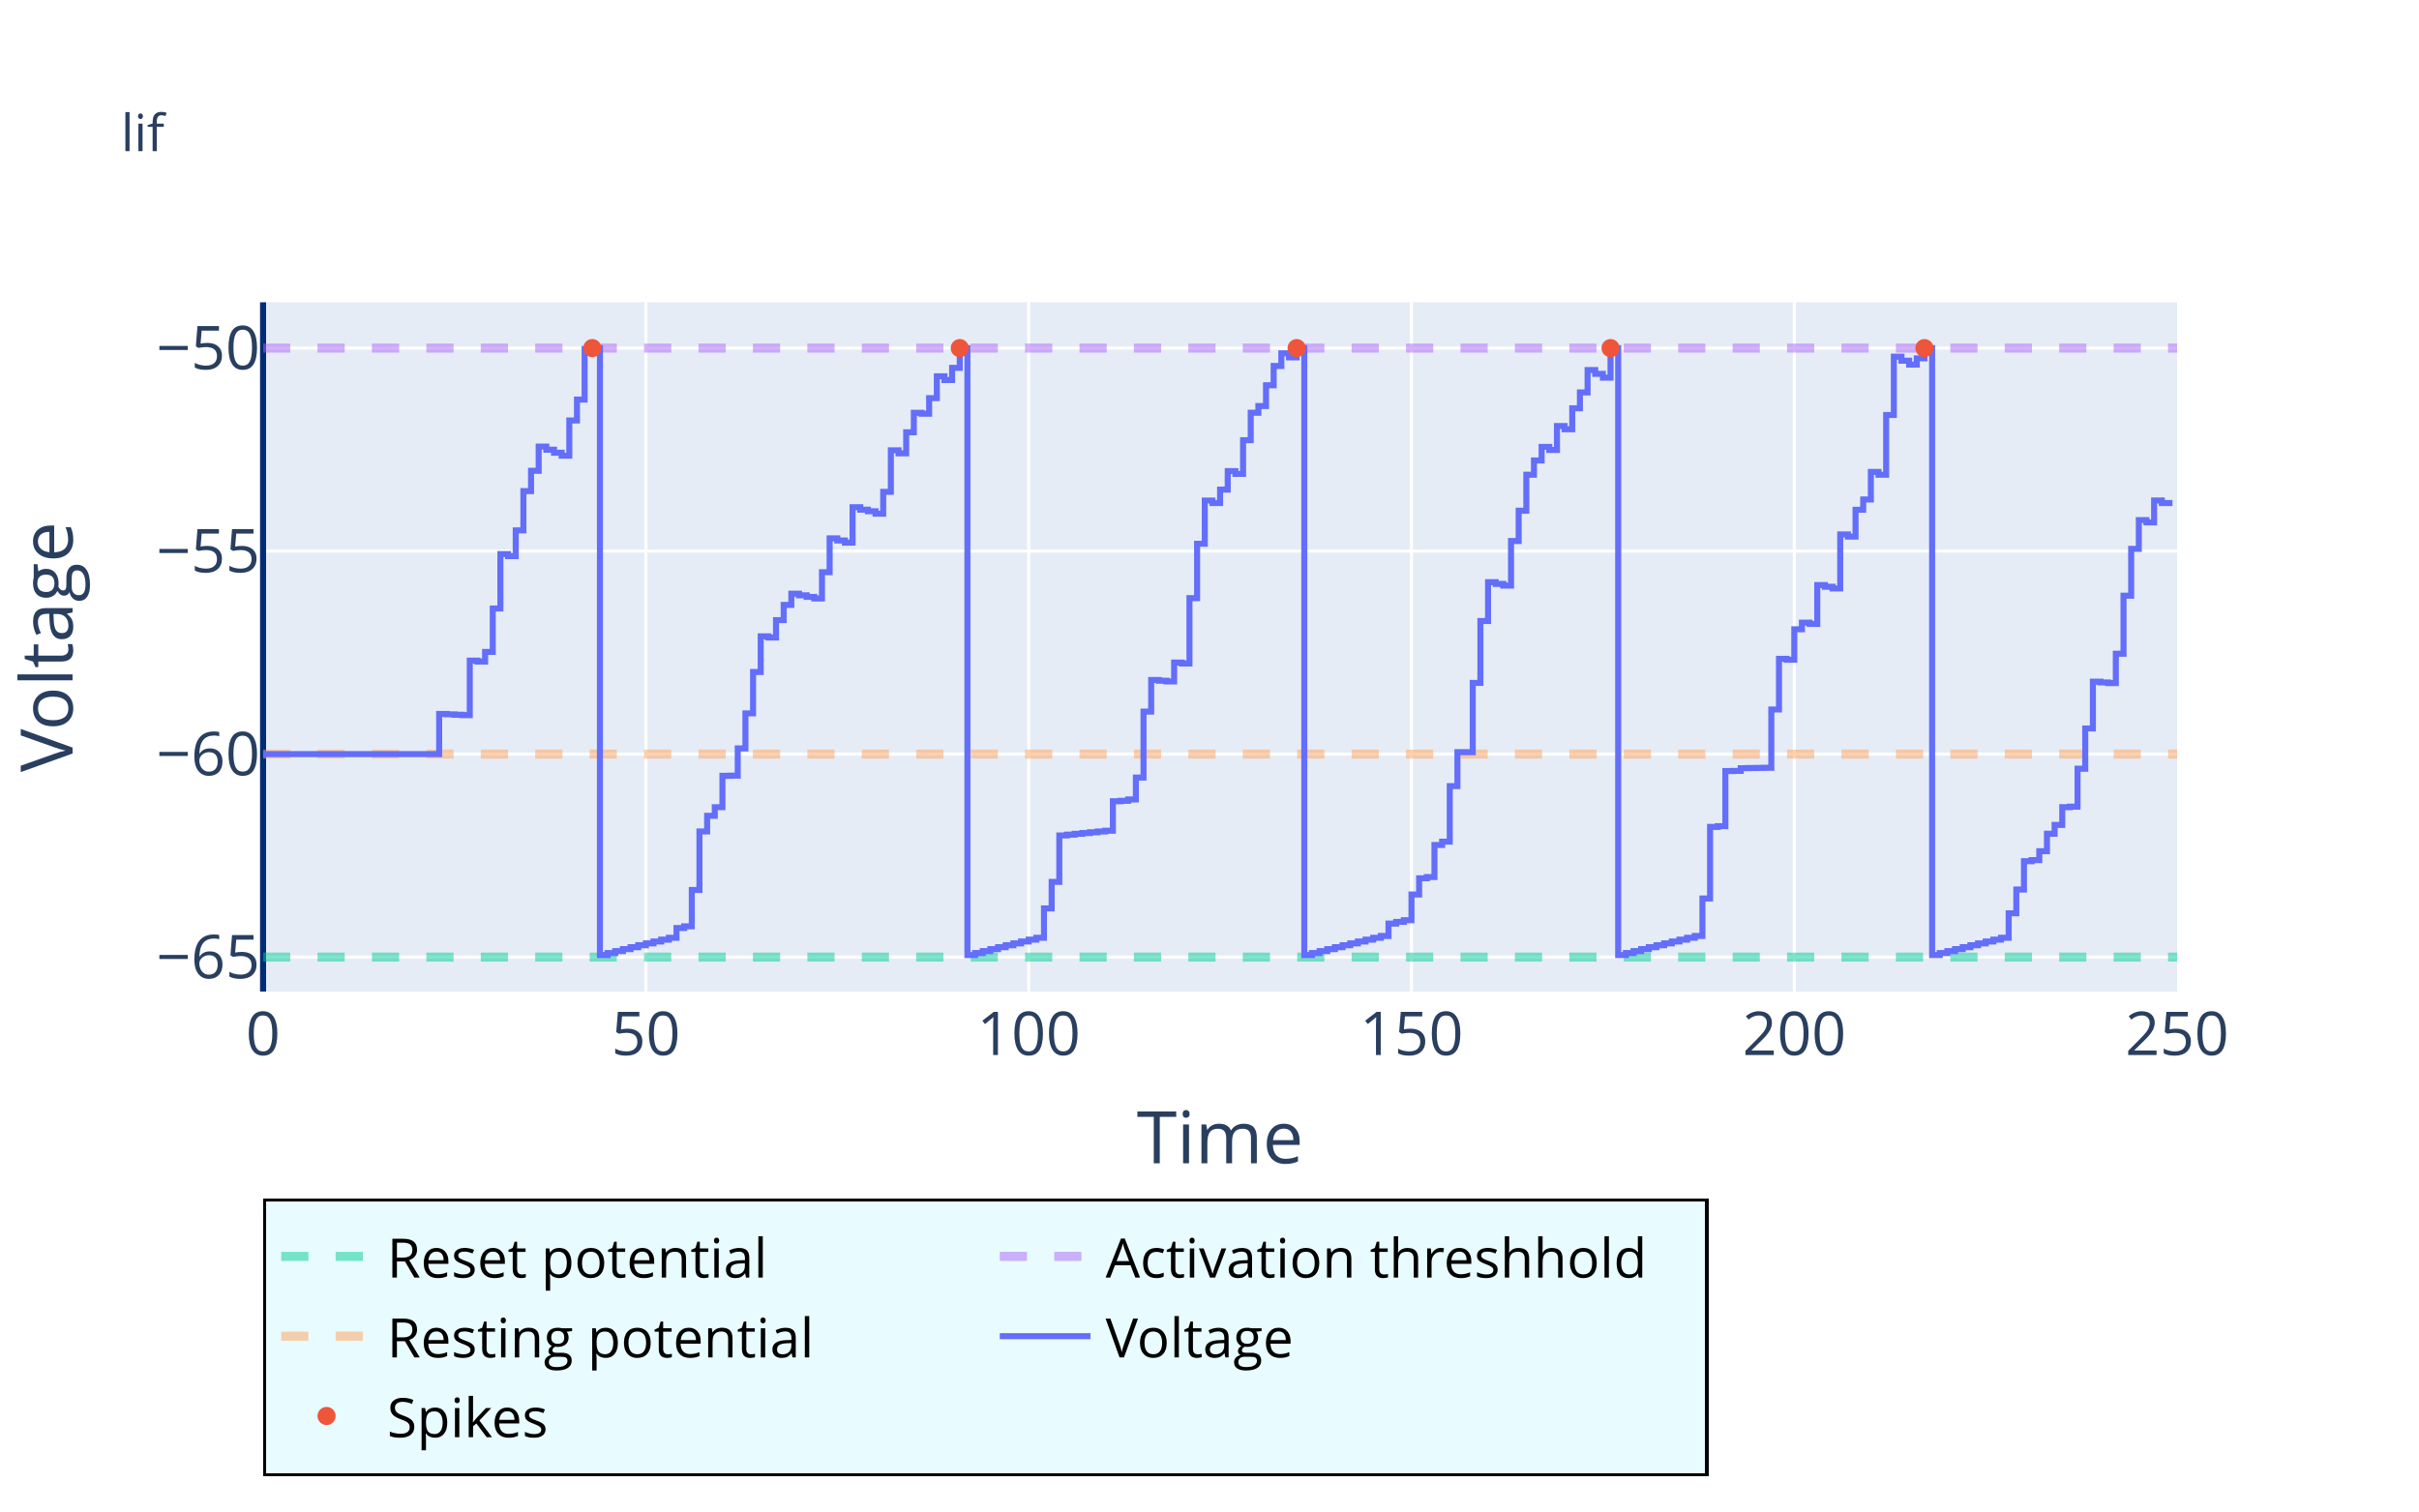
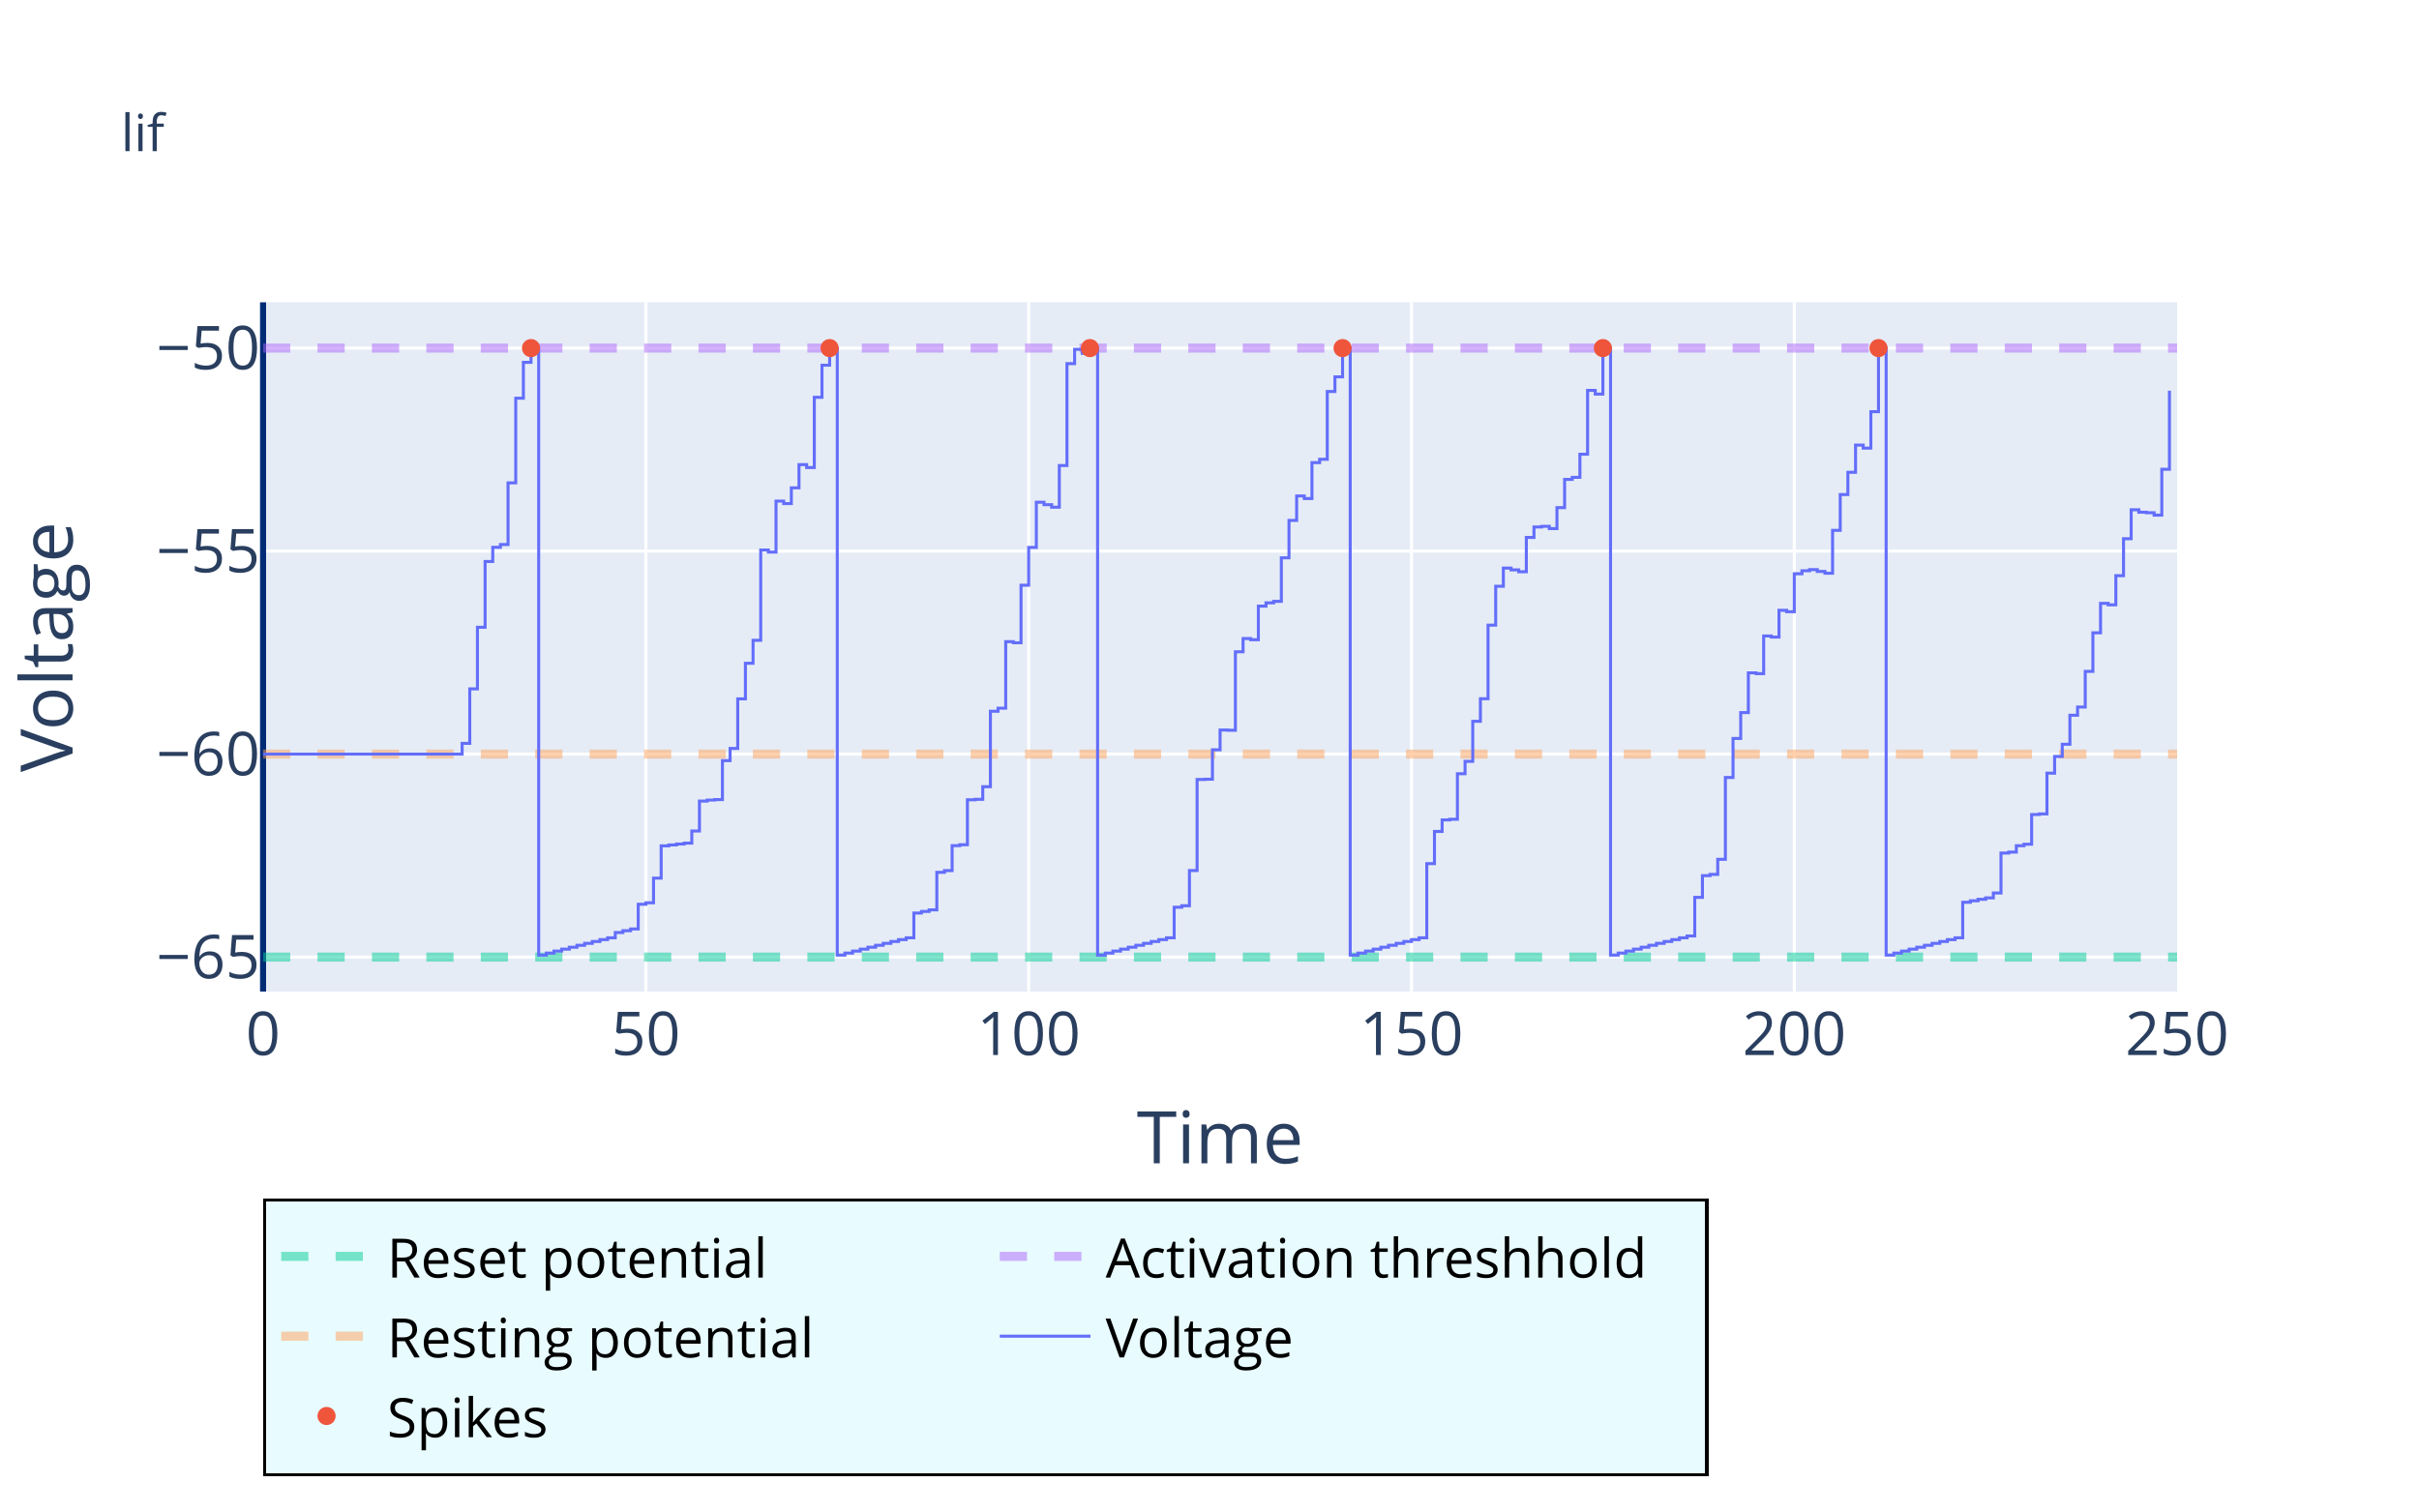
<svg xmlns="http://www.w3.org/2000/svg" class="main-svg" width="800" height="500" style="" viewBox="0 0 800 500">
  <rect x="0" y="0" width="800" height="500" style="fill: rgb(255, 255, 255); fill-opacity: 1;" />
-   <defs id="defs-53b576">
+   <defs id="defs-dec15b">
    <g class="clips">
-       <clipPath id="clip53b576xyplot" class="plotclip">
+       <clipPath id="clipdec15bxyplot" class="plotclip">
        <rect width="633" height="228" />
      </clipPath>
-       <clipPath class="axesclip" id="clip53b576x">
+       <clipPath class="axesclip" id="clipdec15bx">
        <rect x="87" y="0" width="633" height="500" />
      </clipPath>
-       <clipPath class="axesclip" id="clip53b576y">
+       <clipPath class="axesclip" id="clipdec15by">
        <rect x="0" y="100" width="800" height="228" />
      </clipPath>
-       <clipPath class="axesclip" id="clip53b576xy">
+       <clipPath class="axesclip" id="clipdec15bxy">
        <rect x="87" y="100" width="633" height="228" />
      </clipPath>
    </g>
    <g class="gradients" />
  </defs>
  <g class="bglayer">
    <rect class="bg" x="87" y="100" width="633" height="228" style="fill: rgb(229, 236, 246); fill-opacity: 1; stroke-width: 0;" />
  </g>
  <g class="layer-below">
    <g class="imagelayer" />
    <g class="shapelayer" />
  </g>
  <g class="cartesianlayer">
    <g class="subplot xy">
      <g class="layer-subplot">
        <g class="shapelayer" />
        <g class="imagelayer" />
      </g>
      <g class="gridlayer">
        <g class="x">
          <path class="xgrid crisp" transform="translate(213.6,0)" d="M0,100v228" style="stroke: rgb(255, 255, 255); stroke-opacity: 1; stroke-width: 1px;" />
          <path class="xgrid crisp" transform="translate(340.2,0)" d="M0,100v228" style="stroke: rgb(255, 255, 255); stroke-opacity: 1; stroke-width: 1px;" />
          <path class="xgrid crisp" transform="translate(466.8,0)" d="M0,100v228" style="stroke: rgb(255, 255, 255); stroke-opacity: 1; stroke-width: 1px;" />
          <path class="xgrid crisp" transform="translate(593.4,0)" d="M0,100v228" style="stroke: rgb(255, 255, 255); stroke-opacity: 1; stroke-width: 1px;" />
        </g>
        <g class="y">
          <path class="ygrid crisp" transform="translate(0,316.6)" d="M87,0h633" style="stroke: rgb(255, 255, 255); stroke-opacity: 1; stroke-width: 1px;" />
          <path class="ygrid crisp" transform="translate(0,249.45)" d="M87,0h633" style="stroke: rgb(255, 255, 255); stroke-opacity: 1; stroke-width: 1px;" />
          <path class="ygrid crisp" transform="translate(0,182.3)" d="M87,0h633" style="stroke: rgb(255, 255, 255); stroke-opacity: 1; stroke-width: 1px;" />
          <path class="ygrid crisp" transform="translate(0,115.15)" d="M87,0h633" style="stroke: rgb(255, 255, 255); stroke-opacity: 1; stroke-width: 1px;" />
        </g>
      </g>
      <g class="zerolinelayer">
        <path class="xzl zl crisp" transform="translate(87,0)" d="M0,100v228" style="stroke: rgb(0, 44, 117); stroke-opacity: 1; stroke-width: 2px;" />
      </g>
      <path class="xlines-below" />
      <path class="ylines-below" />
      <g class="overlines-below" />
      <g class="xaxislayer-below" />
      <g class="yaxislayer-below" />
      <g class="overaxes-below" />
-       <g class="plot" transform="translate(87, 100)" clip-path="url('#clip53b576xyplot')">
+       <g class="plot" transform="translate(87, 100)" clip-path="url('#clipdec15bxyplot')">
        <g class="scatterlayer mlayer">
-           <g class="trace scatter trace505ac8" style="stroke-miterlimit: 2; opacity: 0.5;">
+           <g class="trace scatter trace4797ca" style="stroke-miterlimit: 2; opacity: 0.5;">
            <g class="fills" />
            <g class="errorbars" />
            <g class="lines">
              <path class="js-line" d="M0,216.6H633V216.6" style="vector-effect: non-scaling-stroke; fill: none; stroke: rgb(0, 204, 150); stroke-opacity: 1; stroke-width: 3px; opacity: 1; stroke-dasharray: 9px, 9px;" />
            </g>
            <g class="points" />
            <g class="text" />
          </g>
-           <g class="trace scatter traceb6903b" style="stroke-miterlimit: 2; opacity: 0.5;">
+           <g class="trace scatter trace454a3d" style="stroke-miterlimit: 2; opacity: 0.5;">
            <g class="fills" />
            <g class="errorbars" />
            <g class="lines">
              <path class="js-line" d="M0,15.15H633V15.15" style="vector-effect: non-scaling-stroke; fill: none; stroke: rgb(171, 99, 250); stroke-opacity: 1; stroke-width: 3px; opacity: 1; stroke-dasharray: 9px, 9px;" />
            </g>
            <g class="points" />
            <g class="text" />
          </g>
-           <g class="trace scatter trace228bbc" style="stroke-miterlimit: 2; opacity: 0.5;">
+           <g class="trace scatter tracece4cc2" style="stroke-miterlimit: 2; opacity: 0.5;">
            <g class="fills" />
            <g class="errorbars" />
            <g class="lines">
              <path class="js-line" d="M0,149.45H633V149.45" style="vector-effect: non-scaling-stroke; fill: none; stroke: rgb(255, 161, 90); stroke-opacity: 1; stroke-width: 3px; opacity: 1; stroke-dasharray: 9px, 9px;" />
            </g>
            <g class="points" />
            <g class="text" />
          </g>
-           <g class="trace scatter tracec8c13a" style="stroke-miterlimit: 2; opacity: 1;">
-             <g class="fills" />
-             <g class="errorbars" />
-             <g class="lines">
-               <path class="js-line" d="M0,149.45H2.53V149.45H5.06V149.45H7.6V149.45H10.13V149.45H12.66V149.45H15.19V149.45H17.72V149.45H20.26V149.45H22.79V149.45H25.32V149.45H27.85V149.45H30.38V149.45H32.92V149.45H35.45V149.45H37.98V149.45H40.51V149.45H43.04V149.45H45.58V149.45H48.11V149.45H50.64V149.45H53.17V149.45H55.7V149.45H58.24V136.17H60.77V136.3H63.3V136.43H65.83V136.56H68.36V118.53H70.9V118.84H73.43V115.65H75.96V101.29H78.49V83.3H81.02V83.96H83.56V75.45H86.09V62.46H88.62V55.73H91.15V47.74H93.68V48.75H96.22V49.76H98.75V50.75H101.28V39.09H103.81V32.18H106.34V15.45H108.88V15.15H111.41V215.93H113.94V215.27H116.47V214.62H119V213.97H121.54V213.33H124.07V212.69H126.6V212.06H129.13V211.44H131.66V210.82H134.2V210.21H136.73V206.99H139.26V206.42H141.79V194.4H144.32V175.04H146.86V169.87H149.39V167.02H151.92V156.64H154.45V156.57H156.98V147.58H159.52V135.98H162.05V122.3H164.58V110.49H167.11V110.88H169.64V105.13H172.18V100.11H174.71V96.4H177.24V96.93H179.77V97.45H182.3V97.97H184.84V89.28H187.37V78.08H189.9V78.79H192.43V79.5H194.96V67.79H197.5V68.6H200.03V69.12H202.56V69.92H205.09V62.7H207.62V48.96H210.16V49.96H212.69V42.99H215.22V36.55H217.75V36.86H220.28V31.7H222.82V24.47H225.35V25.72H227.88V21.68H230.41V15.15H232.94V215.93H235.48V215.27H238.01V214.62H240.54V213.97H243.07V213.33H245.6V212.69H248.14V212.06H250.67V211.44H253.2V210.82H255.73V210.21H258.26V200.5H260.8V191.72H263.33V176.36H265.86V176.09H268.39V175.82H270.92V175.56H273.46V175.3H275.99V175.04H278.52V174.79H281.05V165.04H283.58V164.89H286.12V164.44H288.65V157.21H291.18V135.39H293.71V124.93H296.24V125.18H298.78V125.42H301.31V119.17H303.84V119.47H306.37V97.86H308.9V79.87H311.44V65.58H313.97V66.41H316.5V61.97H319.03V55.83H321.56V56.77H324.1V45.61H326.63V36.54H329.16V34.31H331.69V27.45H334.22V21.07H336.76V16.88H339.29V18.2H341.82V15.15H344.35V215.93H346.88V215.27H349.42V214.62H351.95V213.97H354.48V213.33H357.01V212.69H359.54V212.06H362.08V211.44H364.61V210.82H367.14V210.21H369.67V209.61H372.2V205.51H374.74V204.95H377.27V204.4H379.8V195.9H382.33V190.53H384.86V190.12H387.4V179.52H389.93V178.41H392.46V160.04H394.99V148.8H397.52V148.81H400.06V125.91H402.59V105.43H405.12V92.58H407.65V93.15H410.18V93.71H412.72V78.96H415.25V68.94H417.78V57.03H420.31V52.32H422.84V47.83H425.38V48.84H427.91V40.92H430.44V42H432.97V35.06H435.5V29.82H438.04V22.41H440.57V23.67H443.1V24.92H445.63V15.15H448.16V215.93H450.7V215.27H453.23V214.62H455.76V213.97H458.29V213.33H460.82V212.69H463.36V212.06H465.89V211.44H468.42V210.82H470.95V210.21H473.48V209.61H476.02V197.21H478.55V173.53H481.08V173.29H483.61V155.06H486.14V155.01H488.68V154.11H491.21V154.06H493.74V154.02H496.27V153.97H498.8V134.7H501.34V117.93H503.87V118.25H506.4V108.16H508.93V105.96H511.46V106.39H514V93.54H516.53V94.09H519.06V94.65H521.59V76.78H524.12V77.5H526.66V68.63H529.19V65.22H531.72V56.11H534.25V57.04H536.78V37.27H539.32V18H541.85V19.31H544.38V20.61H546.91V18.54H549.44V15.15H551.98V215.93H554.51V215.27H557.04V214.62H559.57V213.97H562.1V213.33H564.64V212.69H567.17V212.06H569.7V211.44H572.23V210.82H574.76V210.21H577.3V202.11H579.83V194.25H582.36V184.88H584.89V184.53H587.42V181.57H589.96V175.79H592.49V172.87H595.02V167.01H597.55V166.83H600.08V154.3H602.62V140.97H605.15V125.5H607.68V125.74H610.21V125.97H612.74V116.26H615.28V97.05H617.81V81.56H620.34V72.04H622.87V72.81H625.4V65.57H627.94V66.4H630.47V66.94" style="vector-effect: non-scaling-stroke; fill: none; stroke: rgb(99, 110, 250); stroke-opacity: 1; stroke-width: 2px; opacity: 1;" />
-             </g>
-             <g class="points" />
-             <g class="text" />
-           </g>
-           <g class="trace scatter trace4d0c58" style="stroke-miterlimit: 2; opacity: 1;">
+           <g class="trace scatter trace6fb3e4" style="stroke-miterlimit: 2; opacity: 1;">
+             <g class="fills" />
+             <g class="errorbars" />
+             <g class="lines">
+               <path class="js-line" d="M0,149.45H2.53V149.45H5.06V149.45H7.6V149.45H10.13V149.45H12.66V149.45H15.19V149.45H17.72V149.45H20.26V149.45H22.79V149.45H25.32V149.45H27.85V149.45H30.38V149.45H32.92V149.45H35.45V149.45H37.98V149.45H40.51V149.45H43.04V149.45H45.58V149.45H48.11V149.45H50.64V149.45H53.17V149.45H55.7V149.45H58.24V149.45H60.77V149.45H63.3V149.45H65.83V145.89H68.36V127.88H70.9V107.49H73.43V85.74H75.96V81.04H78.49V80.13H81.02V59.74H83.56V31.72H86.09V19.86H88.62V15.15H91.15V215.93H93.68V215.27H96.22V214.62H98.75V213.97H101.28V213.33H103.81V212.69H106.34V212.06H108.88V211.44H111.41V210.82H113.94V210.21H116.47V208.46H119V207.87H121.54V207.29H124.07V199.13H126.6V198.64H129.13V190.48H131.66V179.8H134.2V179.49H136.73V179.2H139.26V178.9H141.79V174.89H144.32V165H146.86V164.66H149.39V164.5H151.92V151.61H154.45V147.58H156.98V131.17H159.52V119.4H162.05V111.8H164.58V81.95H167.11V82.62H169.64V65.76H172.18V66.59H174.71V61.38H177.24V53.7H179.77V54.66H182.3V31.43H184.84V20.81H187.37V15.15H189.9V215.93H192.43V215.27H194.96V214.62H197.5V213.97H200.03V213.33H202.56V212.69H205.09V212.06H207.62V211.44H210.16V210.82H212.69V210.21H215.22V202.02H217.75V201.5H220.28V200.98H222.82V188.56H225.35V187.98H227.88V179.73H230.41V179.43H232.94V164.56H235.48V164.41H238.01V160.24H240.54V135.27H243.07V134.26H245.6V112.26H248.14V112.63H250.67V93.59H253.2V81.09H255.73V66.13H258.26V66.95H260.8V67.78H263.33V54H265.86V20.29H268.39V15.55H270.92V16.88H273.46V15.15H275.99V215.93H278.52V215.27H281.05V214.62H283.58V213.97H286.12V213.33H288.65V212.69H291.18V212.06H293.71V211.44H296.24V210.82H298.78V210.21H301.31V200.11H303.84V199.61H306.37V187.96H308.9V157.84H311.44V157.76H313.97V148.03H316.5V141.48H319.03V141.56H321.56V115.61H324.1V111.24H326.63V111.62H329.16V100.51H331.69V99.41H334.22V98.93H336.76V84.53H339.29V72.14H341.82V64.06H344.35V64.91H346.88V53.03H349.42V51.92H351.95V29.51H354.48V24.67H357.01V15.15H359.54V215.93H362.08V215.27H364.61V214.62H367.14V213.97H369.67V213.33H372.2V212.69H374.74V212.06H377.27V211.44H379.8V210.82H382.33V210.21H384.86V185.68H387.4V175.04H389.93V171.23H392.46V171.01H394.99V155.94H397.52V151.85H400.06V138.6H402.59V131.13H405.12V106.79H407.65V93.93H410.18V87.91H412.72V88.52H415.25V89.13H417.78V77.78H420.31V74.33H422.84V74.1H425.38V74.85H427.91V67.93H430.44V58.58H432.97V57.89H435.5V50.25H438.04V29.15H440.57V30.35H443.1V15.15H445.63V215.93H448.16V215.27H450.7V214.62H453.23V213.97H455.76V213.33H458.29V212.69H460.82V212.06H463.36V211.44H465.89V210.82H468.42V210.21H470.95V209.61H473.48V196.84H476.02V189.65H478.55V189.25H481.08V184.26H483.61V157.18H486.14V144.28H488.68V135.73H491.21V122.57H493.74V122.84H496.27V110.37H498.8V110.75H501.34V101.88H503.87V102.35H506.4V89.79H508.93V88.8H511.46V88.42H514V89.03H516.53V89.63H519.06V75.44H521.59V63.6H524.12V56.23H526.66V47.23H529.19V48.24H531.72V36.19H534.25V15.15H536.78V215.93H539.32V215.27H541.85V214.62H544.38V213.97H546.91V213.33H549.44V212.69H551.98V212.06H554.51V211.44H557.04V210.82H559.57V210.21H562.1V198.46H564.64V197.97H567.17V197.49H569.7V197.01H572.23V195.39H574.76V182.19H577.3V181.86H579.83V179.75H582.36V179.27H584.89V169.44H587.42V169.24H589.96V155.75H592.49V150.22H595.02V146.2H597.55V136.59H600.08V133.88H602.62V122.09H605.15V109.33H607.68V99.58H610.21V100.08H612.74V90.44H615.28V78.2H617.81V68.63H620.34V69.44H622.87V69.61H625.4V70.4H627.94V55.24H630.47V29.24" style="vector-effect: non-scaling-stroke; fill: none; stroke: rgb(99, 110, 250); stroke-opacity: 1; stroke-width: 1px; opacity: 1;" />
+             </g>
+             <g class="points" />
+             <g class="text" />
+           </g>
+           <g class="trace scatter tracecc997a" style="stroke-miterlimit: 2; opacity: 1;">
            <g class="fills" />
            <g class="errorbars" />
            <g class="lines" />
            <g class="points">
-               <path class="point" transform="translate(108.88,15.15)" d="M3,0A3,3 0 1,1 0,-3A3,3 0 0,1 3,0Z" style="opacity: 1; stroke-width: 0px; fill: rgb(239, 85, 59); fill-opacity: 1;" />
-               <path class="point" transform="translate(230.41,15.15)" d="M3,0A3,3 0 1,1 0,-3A3,3 0 0,1 3,0Z" style="opacity: 1; stroke-width: 0px; fill: rgb(239, 85, 59); fill-opacity: 1;" />
-               <path class="point" transform="translate(341.82,15.15)" d="M3,0A3,3 0 1,1 0,-3A3,3 0 0,1 3,0Z" style="opacity: 1; stroke-width: 0px; fill: rgb(239, 85, 59); fill-opacity: 1;" />
-               <path class="point" transform="translate(445.63,15.15)" d="M3,0A3,3 0 1,1 0,-3A3,3 0 0,1 3,0Z" style="opacity: 1; stroke-width: 0px; fill: rgb(239, 85, 59); fill-opacity: 1;" />
-               <path class="point" transform="translate(549.44,15.15)" d="M3,0A3,3 0 1,1 0,-3A3,3 0 0,1 3,0Z" style="opacity: 1; stroke-width: 0px; fill: rgb(239, 85, 59); fill-opacity: 1;" />
+               <path class="point" transform="translate(88.62,15.15)" d="M3,0A3,3 0 1,1 0,-3A3,3 0 0,1 3,0Z" style="opacity: 1; stroke-width: 0px; fill: rgb(239, 85, 59); fill-opacity: 1;" />
+               <path class="point" transform="translate(187.37,15.15)" d="M3,0A3,3 0 1,1 0,-3A3,3 0 0,1 3,0Z" style="opacity: 1; stroke-width: 0px; fill: rgb(239, 85, 59); fill-opacity: 1;" />
+               <path class="point" transform="translate(273.46,15.15)" d="M3,0A3,3 0 1,1 0,-3A3,3 0 0,1 3,0Z" style="opacity: 1; stroke-width: 0px; fill: rgb(239, 85, 59); fill-opacity: 1;" />
+               <path class="point" transform="translate(357.01,15.15)" d="M3,0A3,3 0 1,1 0,-3A3,3 0 0,1 3,0Z" style="opacity: 1; stroke-width: 0px; fill: rgb(239, 85, 59); fill-opacity: 1;" />
+               <path class="point" transform="translate(443.1,15.15)" d="M3,0A3,3 0 1,1 0,-3A3,3 0 0,1 3,0Z" style="opacity: 1; stroke-width: 0px; fill: rgb(239, 85, 59); fill-opacity: 1;" />
+               <path class="point" transform="translate(534.25,15.15)" d="M3,0A3,3 0 1,1 0,-3A3,3 0 0,1 3,0Z" style="opacity: 1; stroke-width: 0px; fill: rgb(239, 85, 59); fill-opacity: 1;" />
            </g>
            <g class="text" />
          </g>
        </g>
      </g>
      <g class="overplot" />
      <path class="xlines-above crisp" d="M0,0" style="fill: none;" />
      <path class="ylines-above crisp" d="M0,0" style="fill: none;" />
      <g class="overlines-above" />
      <g class="xaxislayer-above">
        <g class="xtick">
          <text text-anchor="middle" x="0" y="349" transform="translate(87,0)" style="font-family: 'Open Sans', verdana, arial, sans-serif; font-size: 20px; fill: rgb(42, 63, 95); fill-opacity: 1; white-space: pre;">0</text>
        </g>
        <g class="xtick">
          <text text-anchor="middle" x="0" y="349" transform="translate(213.6,0)" style="font-family: 'Open Sans', verdana, arial, sans-serif; font-size: 20px; fill: rgb(42, 63, 95); fill-opacity: 1; white-space: pre;">50</text>
        </g>
        <g class="xtick">
          <text text-anchor="middle" x="0" y="349" transform="translate(340.2,0)" style="font-family: 'Open Sans', verdana, arial, sans-serif; font-size: 20px; fill: rgb(42, 63, 95); fill-opacity: 1; white-space: pre;">100</text>
        </g>
        <g class="xtick">
          <text text-anchor="middle" x="0" y="349" transform="translate(466.8,0)" style="font-family: 'Open Sans', verdana, arial, sans-serif; font-size: 20px; fill: rgb(42, 63, 95); fill-opacity: 1; white-space: pre;">150</text>
        </g>
        <g class="xtick">
          <text text-anchor="middle" x="0" y="349" transform="translate(593.4,0)" style="font-family: 'Open Sans', verdana, arial, sans-serif; font-size: 20px; fill: rgb(42, 63, 95); fill-opacity: 1; white-space: pre;">200</text>
        </g>
        <g class="xtick">
          <text text-anchor="middle" x="0" y="349" transform="translate(720,0)" style="font-family: 'Open Sans', verdana, arial, sans-serif; font-size: 20px; fill: rgb(42, 63, 95); fill-opacity: 1; white-space: pre;">250</text>
        </g>
      </g>
      <g class="yaxislayer-above">
        <g class="ytick">
          <text text-anchor="end" x="86" y="7" transform="translate(0,316.6)" style="font-family: 'Open Sans', verdana, arial, sans-serif; font-size: 20px; fill: rgb(42, 63, 95); fill-opacity: 1; white-space: pre;">−65</text>
        </g>
        <g class="ytick">
          <text text-anchor="end" x="86" y="7" transform="translate(0,249.45)" style="font-family: 'Open Sans', verdana, arial, sans-serif; font-size: 20px; fill: rgb(42, 63, 95); fill-opacity: 1; white-space: pre;">−60</text>
        </g>
        <g class="ytick">
          <text text-anchor="end" x="86" y="7" transform="translate(0,182.3)" style="font-family: 'Open Sans', verdana, arial, sans-serif; font-size: 20px; fill: rgb(42, 63, 95); fill-opacity: 1; white-space: pre;">−55</text>
        </g>
        <g class="ytick">
          <text text-anchor="end" x="86" y="7" transform="translate(0,115.15)" style="font-family: 'Open Sans', verdana, arial, sans-serif; font-size: 20px; fill: rgb(42, 63, 95); fill-opacity: 1; white-space: pre;">−50</text>
        </g>
      </g>
      <g class="overaxes-above" />
    </g>
  </g>
  <g class="polarlayer" />
  <g class="ternarylayer" />
  <g class="geolayer" />
  <g class="funnelarealayer" />
  <g class="pielayer" />
  <g class="treemaplayer" />
  <g class="sunburstlayer" />
  <g class="glimages" />
-   <defs id="topdefs-53b576">
+   <defs id="topdefs-dec15b">
    <g class="clips" />
-     <clipPath id="legend53b576">
+     <clipPath id="legenddec15b">
      <rect width="476" height="90" x="1" y="1" />
    </clipPath>
  </defs>
  <g class="layer-above">
    <g class="imagelayer" />
    <g class="shapelayer" />
  </g>
  <g class="infolayer">
    <g class="legend" pointer-events="all" transform="translate(87, 396.4)">
      <rect class="bg" shape-rendering="crispEdges" width="477" height="91" x="0.5" y="0.5" style="stroke: rgb(0, 0, 0); stroke-opacity: 1; fill: rgb(25, 211, 243); fill-opacity: 0.1; stroke-width: 1px;" />
-       <g class="scrollbox" transform="translate(0, 0)" clip-path="url('#legend53b576')">
+       <g class="scrollbox" transform="translate(0, 0)" clip-path="url('#legenddec15b')">
        <g class="groups">
          <g class="traces" transform="translate(1, 19.2)" style="opacity: 1;">
            <text class="legendtext user-select-none" text-anchor="start" x="40" y="7.02" style="font-family: 'Open Sans', verdana, arial, sans-serif; font-size: 18px; fill: rgb(0, 0, 0); fill-opacity: 1; white-space: pre;">Reset potential</text>
            <g class="layers" style="opacity: 0.5;">
              <g class="legendfill" />
              <g class="legendlines">
                <path class="js-line" d="M5,0h30" style="fill: none; stroke: rgb(0, 204, 150); stroke-opacity: 1; stroke-dasharray: 9px, 9px; stroke-width: 3px;" />
              </g>
              <g class="legendsymbols">
                <g class="legendpoints" />
              </g>
            </g>
            <rect class="legendtoggle" pointer-events="all" x="0" y="-13.2" width="177.953" height="26.4" style="cursor: pointer; fill: rgb(0, 0, 0); fill-opacity: 0;" />
          </g>
          <g class="traces" transform="translate(238.6406, 19.2)" style="opacity: 1;">
            <text class="legendtext user-select-none" text-anchor="start" x="40" y="7.02" style="font-family: 'Open Sans', verdana, arial, sans-serif; font-size: 18px; fill: rgb(0, 0, 0); fill-opacity: 1; white-space: pre;">Activation threshhold</text>
            <g class="layers" style="opacity: 0.5;">
              <g class="legendfill" />
              <g class="legendlines">
                <path class="js-line" d="M5,0h30" style="fill: none; stroke: rgb(171, 99, 250); stroke-opacity: 1; stroke-dasharray: 9px, 9px; stroke-width: 3px;" />
              </g>
              <g class="legendsymbols">
                <g class="legendpoints" />
              </g>
            </g>
            <rect class="legendtoggle" pointer-events="all" x="0" y="-13.2" width="235.141" height="26.4" style="cursor: pointer; fill: rgb(0, 0, 0); fill-opacity: 0;" />
          </g>
          <g class="traces" transform="translate(1, 45.6)" style="opacity: 1;">
            <text class="legendtext user-select-none" text-anchor="start" x="40" y="7.02" style="font-family: 'Open Sans', verdana, arial, sans-serif; font-size: 18px; fill: rgb(0, 0, 0); fill-opacity: 1; white-space: pre;">Resting potential</text>
            <g class="layers" style="opacity: 0.5;">
              <g class="legendfill" />
              <g class="legendlines">
                <path class="js-line" d="M5,0h30" style="fill: none; stroke: rgb(255, 161, 90); stroke-opacity: 1; stroke-dasharray: 9px, 9px; stroke-width: 3px;" />
              </g>
              <g class="legendsymbols">
                <g class="legendpoints" />
              </g>
            </g>
            <rect class="legendtoggle" pointer-events="all" x="0" y="-13.2" width="194.781" height="26.4" style="cursor: pointer; fill: rgb(0, 0, 0); fill-opacity: 0;" />
          </g>
          <g class="traces" transform="translate(238.6406, 45.6)" style="opacity: 1;">
            <text class="legendtext user-select-none" text-anchor="start" x="40" y="7.02" style="font-family: 'Open Sans', verdana, arial, sans-serif; font-size: 18px; fill: rgb(0, 0, 0); fill-opacity: 1; white-space: pre;">Voltage</text>
            <g class="layers" style="opacity: 1;">
              <g class="legendfill" />
              <g class="legendlines">
-                 <path class="js-line" d="M5,0h30" style="fill: none; stroke: rgb(99, 110, 250); stroke-opacity: 1; stroke-width: 2px;" />
+                 <path class="js-line" d="M5,0h30" style="fill: none; stroke: rgb(99, 110, 250); stroke-opacity: 1; stroke-width: 1px;" />
              </g>
              <g class="legendsymbols">
                <g class="legendpoints" />
              </g>
            </g>
            <rect class="legendtoggle" pointer-events="all" x="0" y="-13.2" width="110.922" height="26.4" style="cursor: pointer; fill: rgb(0, 0, 0); fill-opacity: 0;" />
          </g>
          <g class="traces" transform="translate(1, 72)" style="opacity: 1;">
            <text class="legendtext user-select-none" text-anchor="start" x="40" y="7.02" style="font-family: 'Open Sans', verdana, arial, sans-serif; font-size: 18px; fill: rgb(0, 0, 0); fill-opacity: 1; white-space: pre;">Spikes</text>
            <g class="layers" style="opacity: 1;">
              <g class="legendfill" />
              <g class="legendlines" />
              <g class="legendsymbols">
                <g class="legendpoints">
                  <path class="scatterpts" transform="translate(20,0)" d="M3,0A3,3 0 1,1 0,-3A3,3 0 0,1 3,0Z" style="opacity: 1; stroke-width: 0px; fill: rgb(239, 85, 59); fill-opacity: 1;" />
                </g>
              </g>
            </g>
            <rect class="legendtoggle" pointer-events="all" x="0" y="-13.2" width="101.547" height="26.4" style="cursor: pointer; fill: rgb(0, 0, 0); fill-opacity: 0;" />
          </g>
        </g>
      </g>
      <rect class="scrollbar" rx="20" ry="3" width="0" height="0" x="0" y="0" style="fill: rgb(128, 139, 164); fill-opacity: 1;" />
    </g>
    <g class="g-gtitle">
      <text class="gtitle" x="40" y="50" text-anchor="start" dy="0em" style="font-family: 'Open Sans', verdana, arial, sans-serif; font-size: 17px; fill: rgb(42, 63, 95); opacity: 1; font-weight: normal; white-space: pre;">lif</text>
    </g>
    <g class="g-xtitle">
      <text class="xtitle" x="403.5" y="384.8" text-anchor="middle" style="font-family: 'Open Sans', verdana, arial, sans-serif; font-size: 24px; fill: rgb(42, 63, 95); opacity: 1; font-weight: normal; white-space: pre;">Time</text>
    </g>
    <g class="g-ytitle" transform="translate(11.59668,0)">
      <text class="ytitle" transform="rotate(-90,12.40313,214)" x="12.403" y="214" text-anchor="middle" style="font-family: 'Open Sans', verdana, arial, sans-serif; font-size: 24px; fill: rgb(42, 63, 95); opacity: 1; font-weight: normal; white-space: pre;">Voltage</text>
    </g>
  </g>
</svg>
